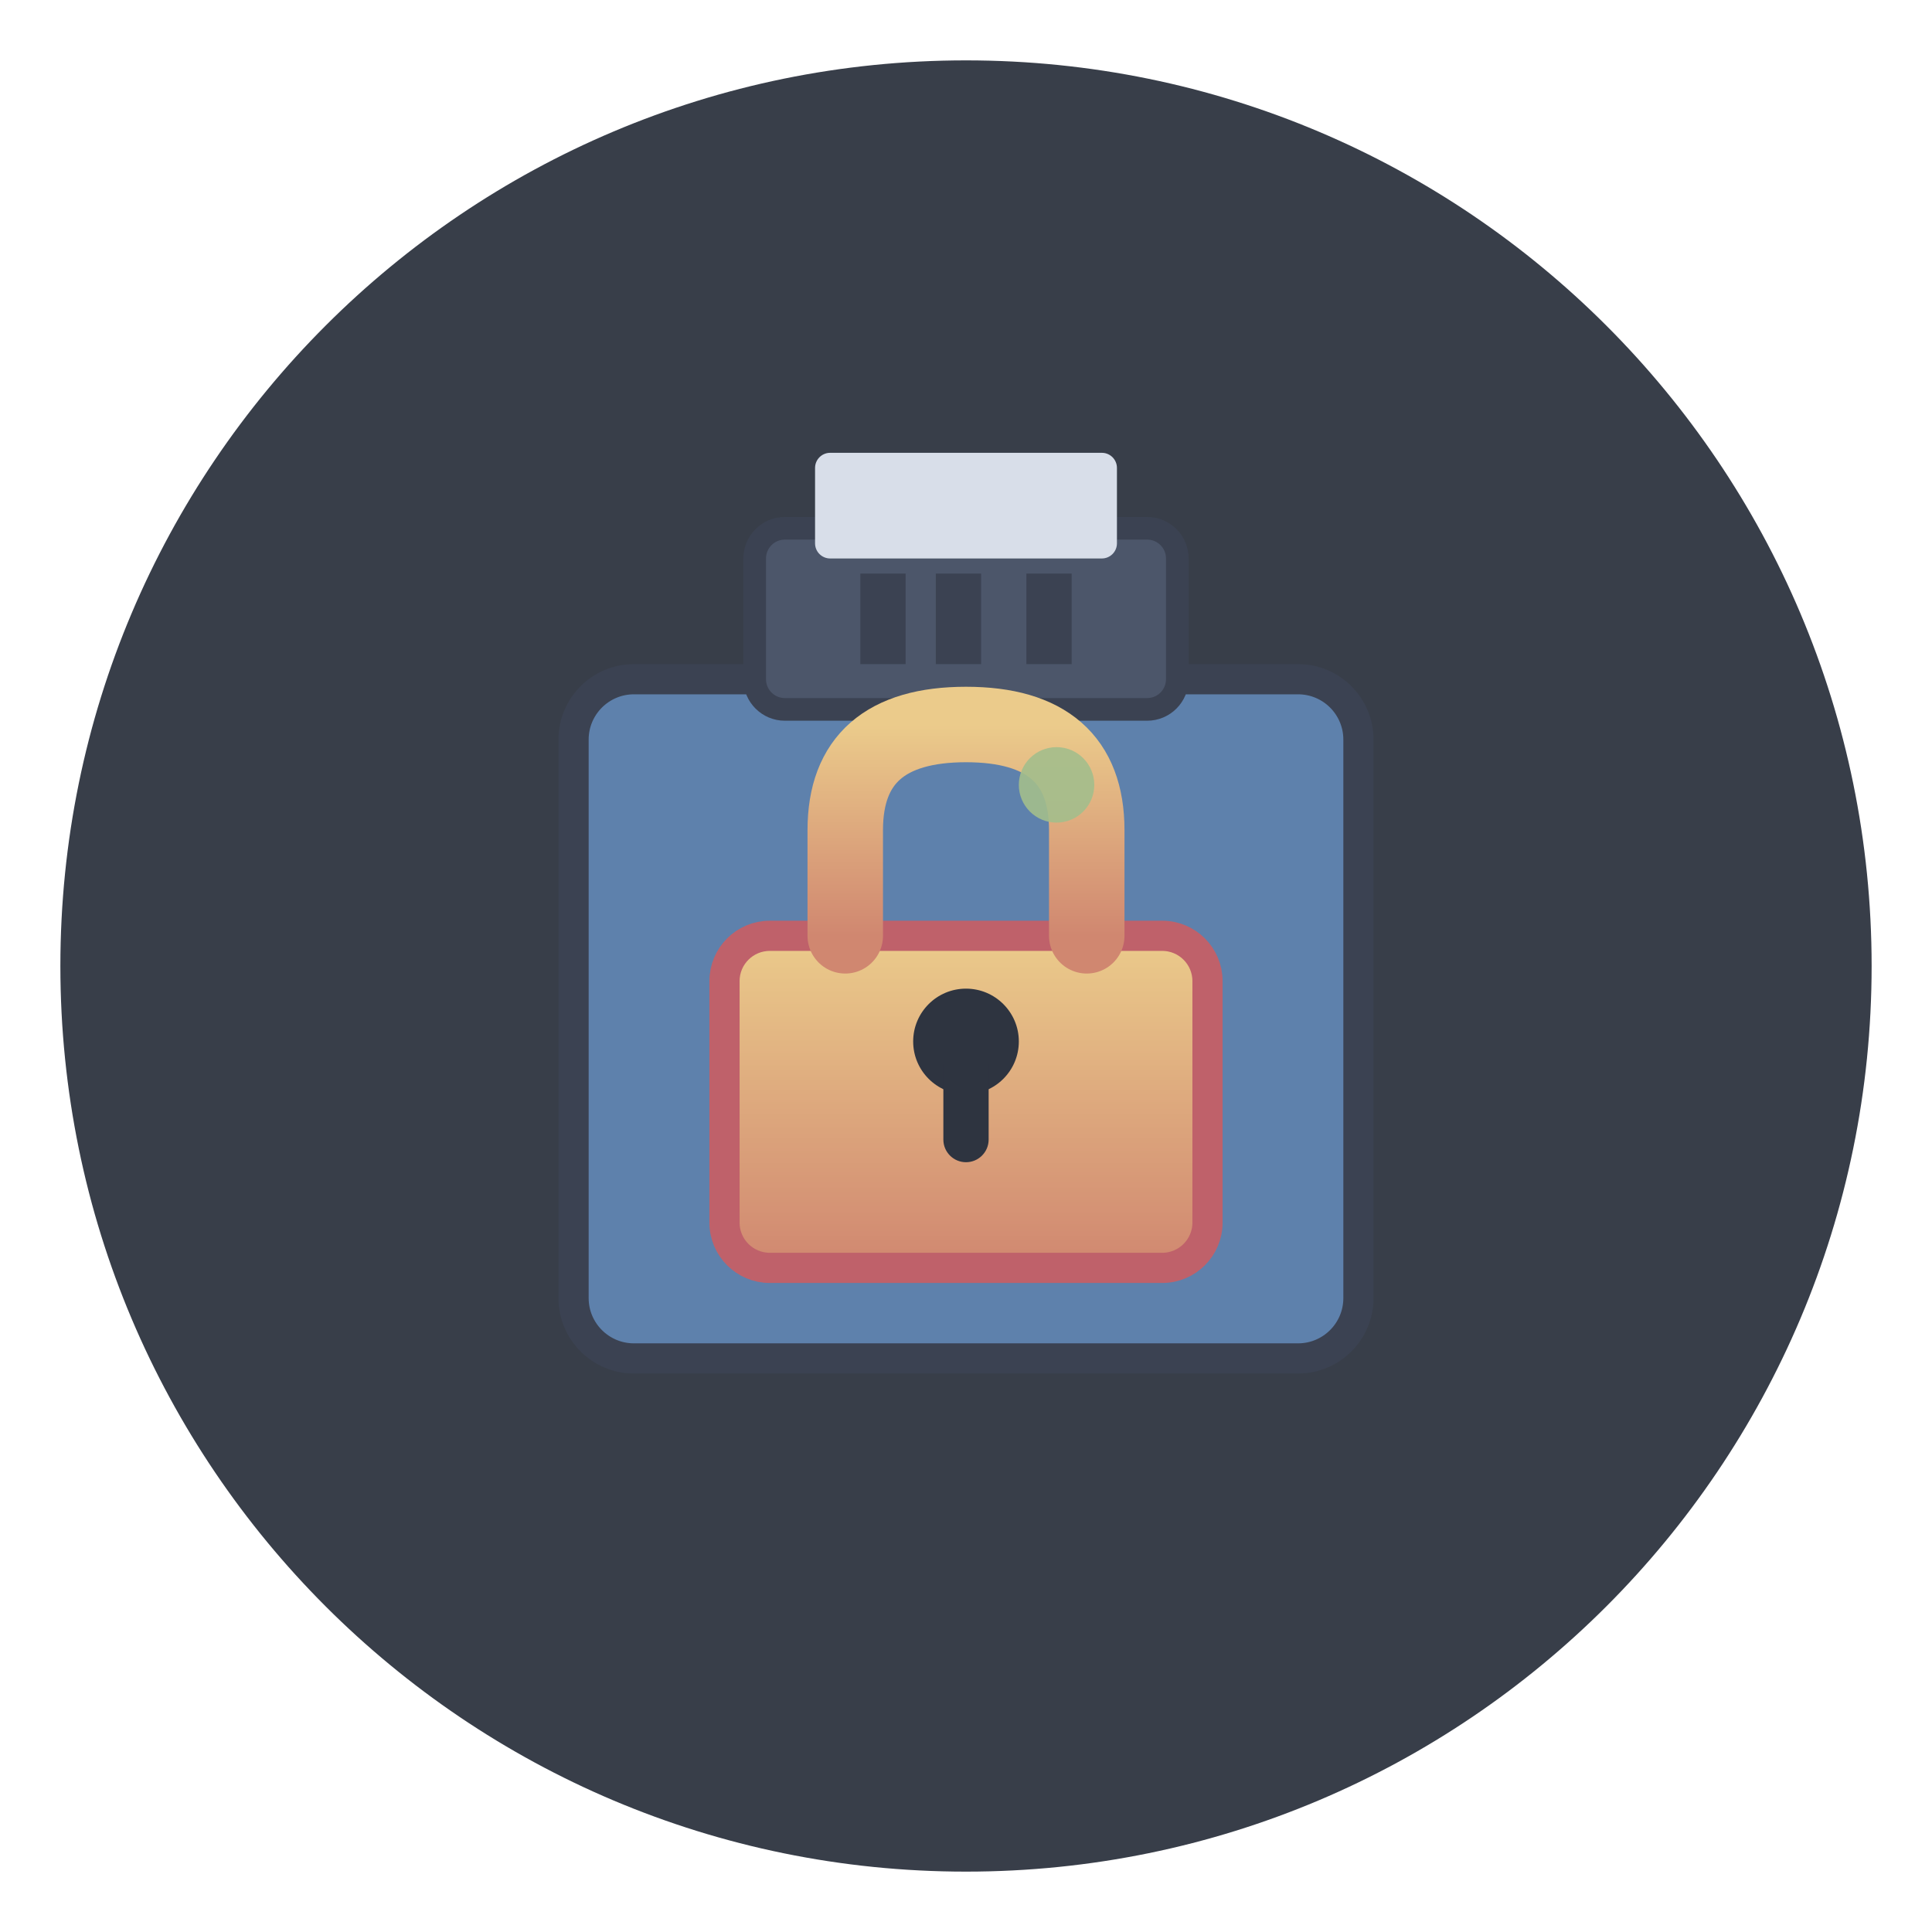
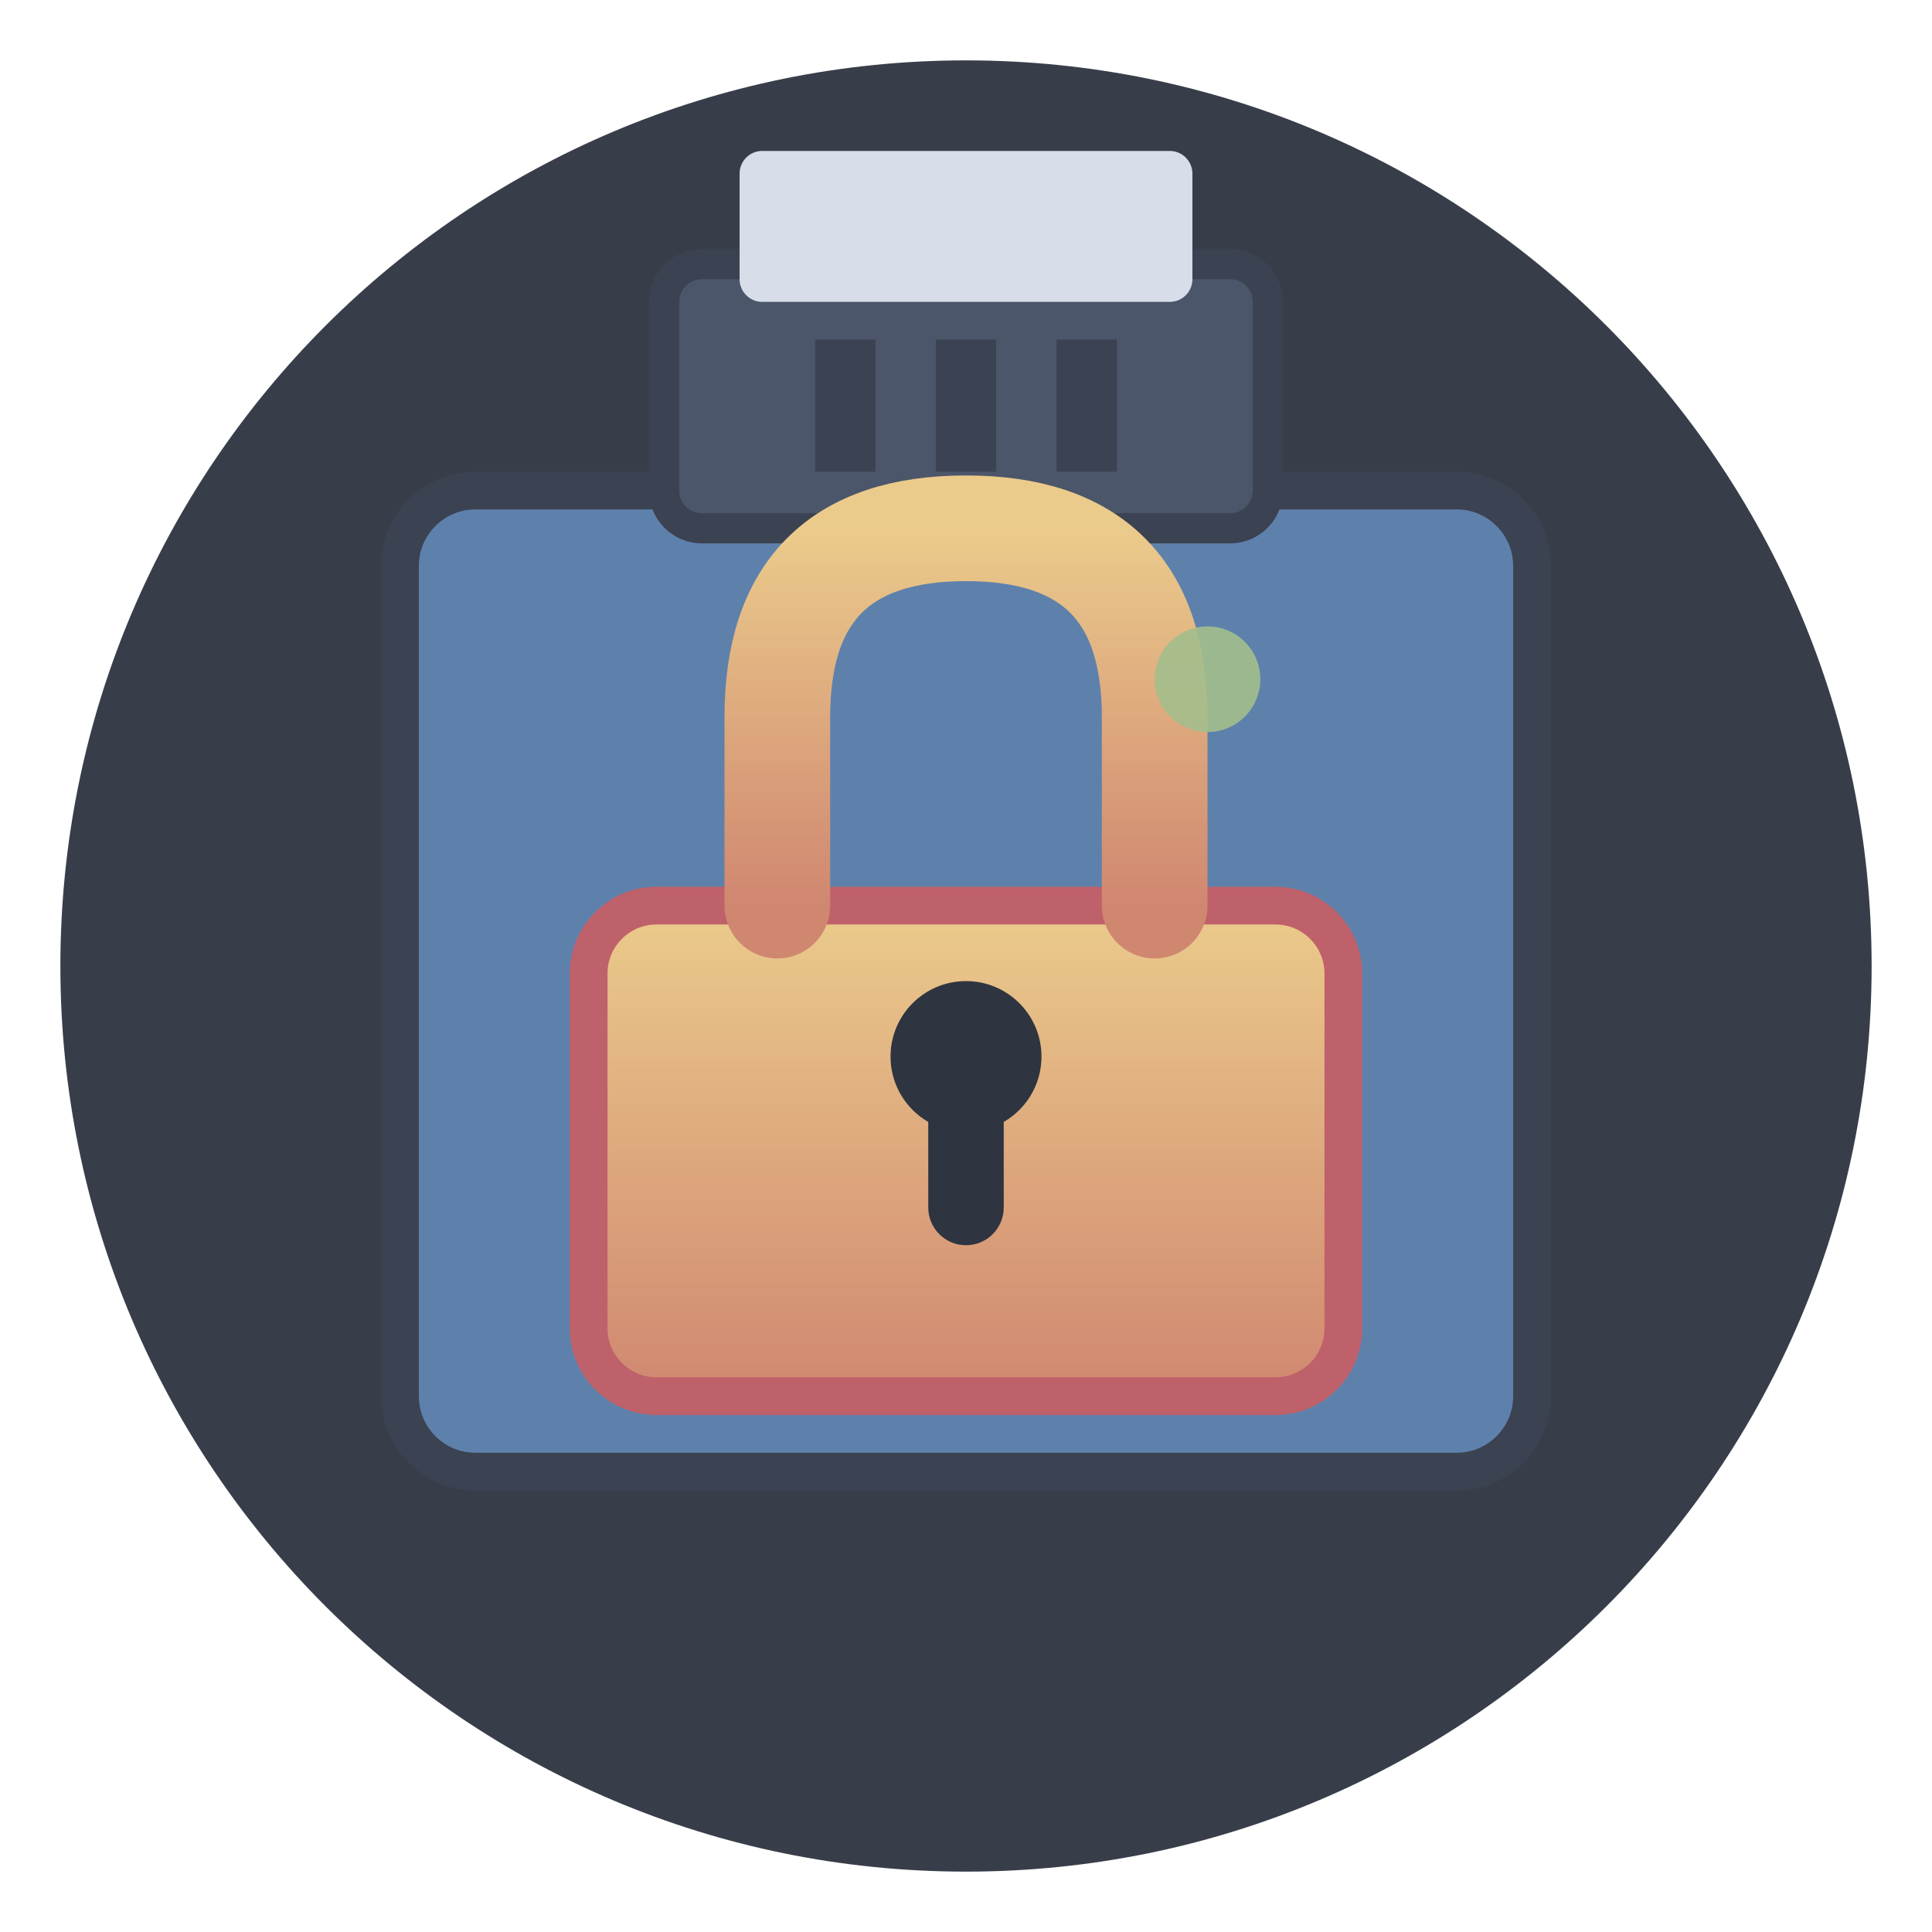
- <svg xmlns="http://www.w3.org/2000/svg" width="128" height="128" version="1.1" viewBox="0 0 128 128">
+ <svg xmlns="http://www.w3.org/2000/svg" width="512" height="512" version="1.1" viewBox="0 0 512 512">
  <defs>
    <linearGradient id="usbGradient" x1="0%" y1="0%" x2="0%" y2="100%">
      <stop offset="0%" style="stop-color:#5E81AC;stop-opacity:1" />
      <stop offset="100%" style="stop-color:#5E81AC;stop-opacity:1" />
    </linearGradient>
    <linearGradient id="lockGradient" x1="0%" y1="0%" x2="0%" y2="100%">
      <stop offset="0%" style="stop-color:#EBCB8B;stop-opacity:1" />
      <stop offset="100%" style="stop-color:#D08770;stop-opacity:1" />
    </linearGradient>
  </defs>
-   <circle cx="64" cy="64" r="60" fill="#2E3440" opacity="0.95" />
-   <rect x="38" y="45" width="52" height="45" rx="4" ry="4" fill="url(#usbGradient)" stroke="#3B4252" stroke-width="2" />
-   <rect x="50" y="35" width="28" height="12" rx="2" ry="2" fill="#4C566A" stroke="#3B4252" stroke-width="1.5" />
-   <rect x="54" y="30" width="20" height="7" rx="1" ry="1" fill="#D8DEE9" />
-   <rect x="57" y="38" width="3" height="6" fill="#3B4252" />
-   <rect x="62" y="38" width="3" height="6" fill="#3B4252" />
-   <rect x="68" y="38" width="3" height="6" fill="#3B4252" />
-   <rect x="48" y="62" width="32" height="22" rx="3" ry="3" fill="url(#lockGradient)" stroke="#BF616A" stroke-width="2" />
-   <path d="M 56 62 L 56 55 Q 56 48 64 48 Q 72 48 72 55 L 72 62" fill="none" stroke="url(#lockGradient)" stroke-width="5" stroke-linecap="round" />
-   <circle cx="64" cy="69" r="3.5" fill="#2E3440" />
-   <rect x="62.5" y="69" width="3" height="8" rx="1.5" fill="#2E3440" />
-   <circle cx="70" cy="52" r="2.5" fill="#A3BE8C" opacity="0.9" />
+   <circle cx="256" cy="256" r="240" fill="#2E3440" opacity="0.95" />
+   <rect x="106" y="130" width="300" height="260" rx="20" ry="20" fill="url(#usbGradient)" stroke="#3B4252" stroke-width="10" />
+   <rect x="176" y="70" width="160" height="70" rx="10" ry="10" fill="#4C566A" stroke="#3B4252" stroke-width="8" />
+   <rect x="196" y="40" width="120" height="40" rx="6" ry="6" fill="#D8DEE9" />
+   <rect x="216" y="90" width="16" height="35" fill="#3B4252" />
+   <rect x="248" y="90" width="16" height="35" fill="#3B4252" />
+   <rect x="280" y="90" width="16" height="35" fill="#3B4252" />
+   <rect x="156" y="240" width="200" height="130" rx="18" ry="18" fill="url(#lockGradient)" stroke="#BF616A" stroke-width="10" />
+   <path d="M 206 240 L 206 190 Q 206 140 256 140 Q 306 140 306 190 L 306 240" fill="none" stroke="url(#lockGradient)" stroke-width="28" stroke-linecap="round" />
+   <circle cx="256" cy="280" r="20" fill="#2E3440" />
+   <rect x="246" y="280" width="20" height="50" rx="10" fill="#2E3440" />
+   <circle cx="320" cy="180" r="14" fill="#A3BE8C" opacity="0.9" />
</svg>
